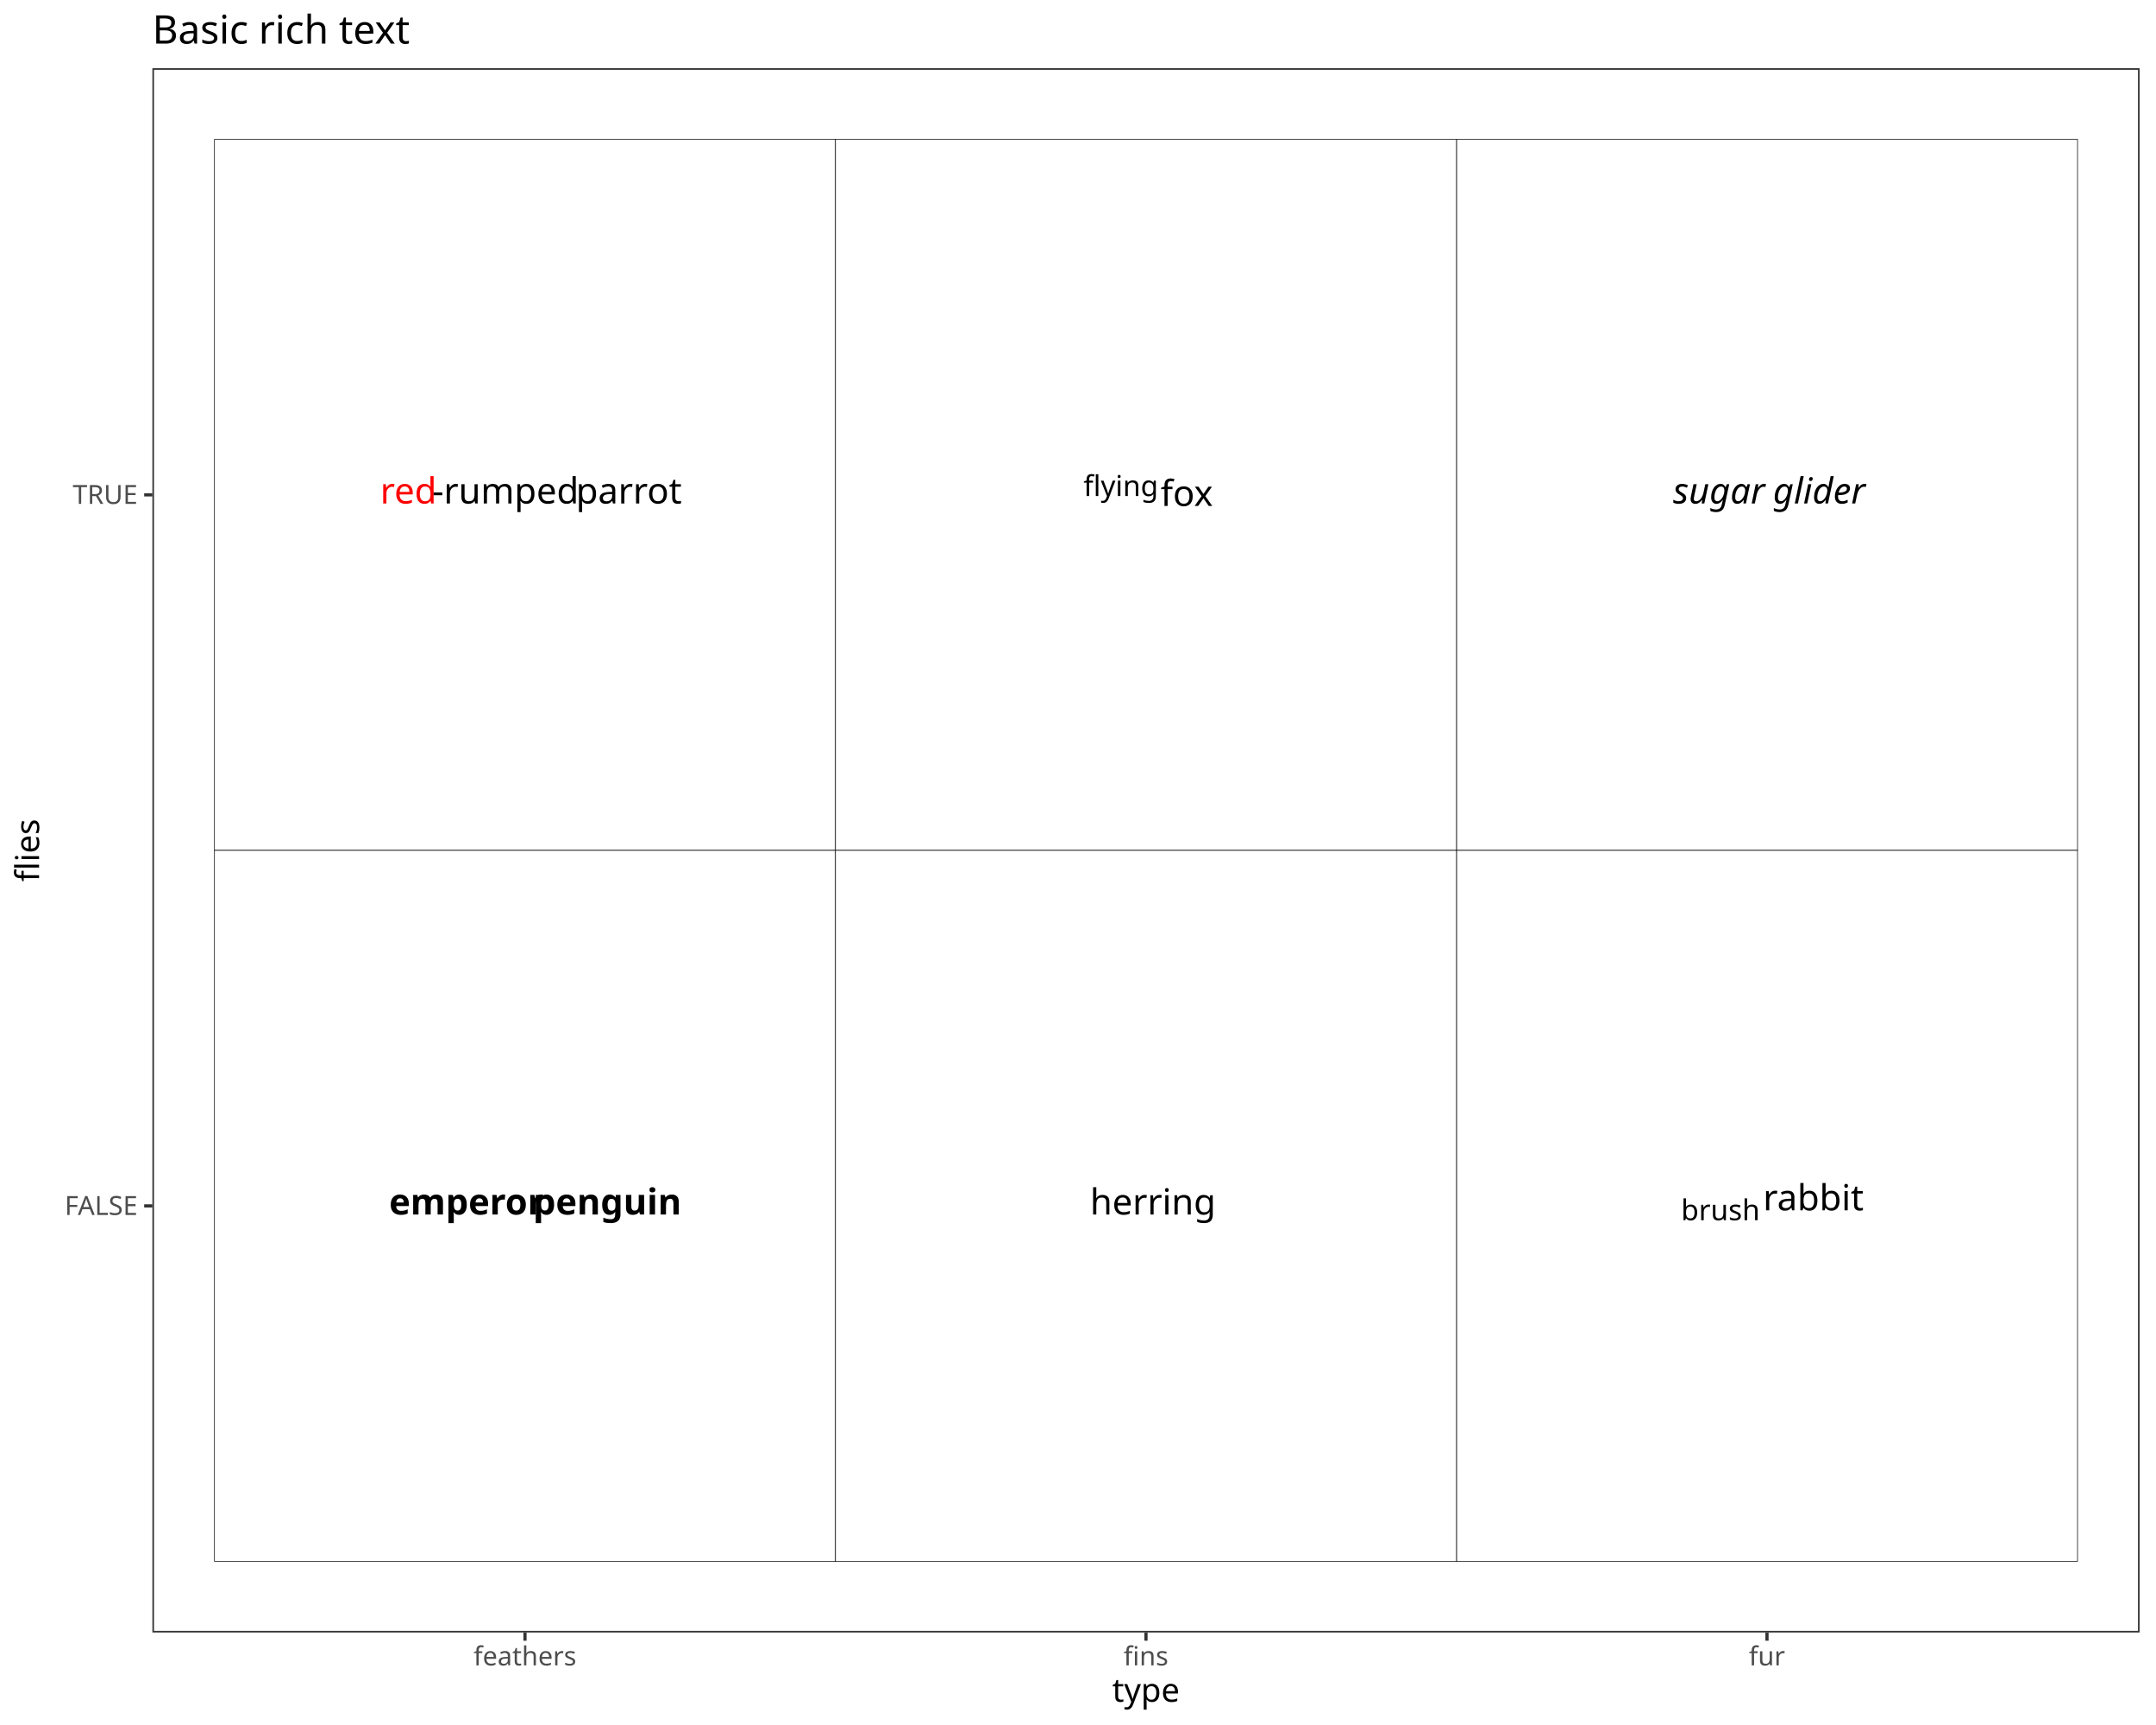
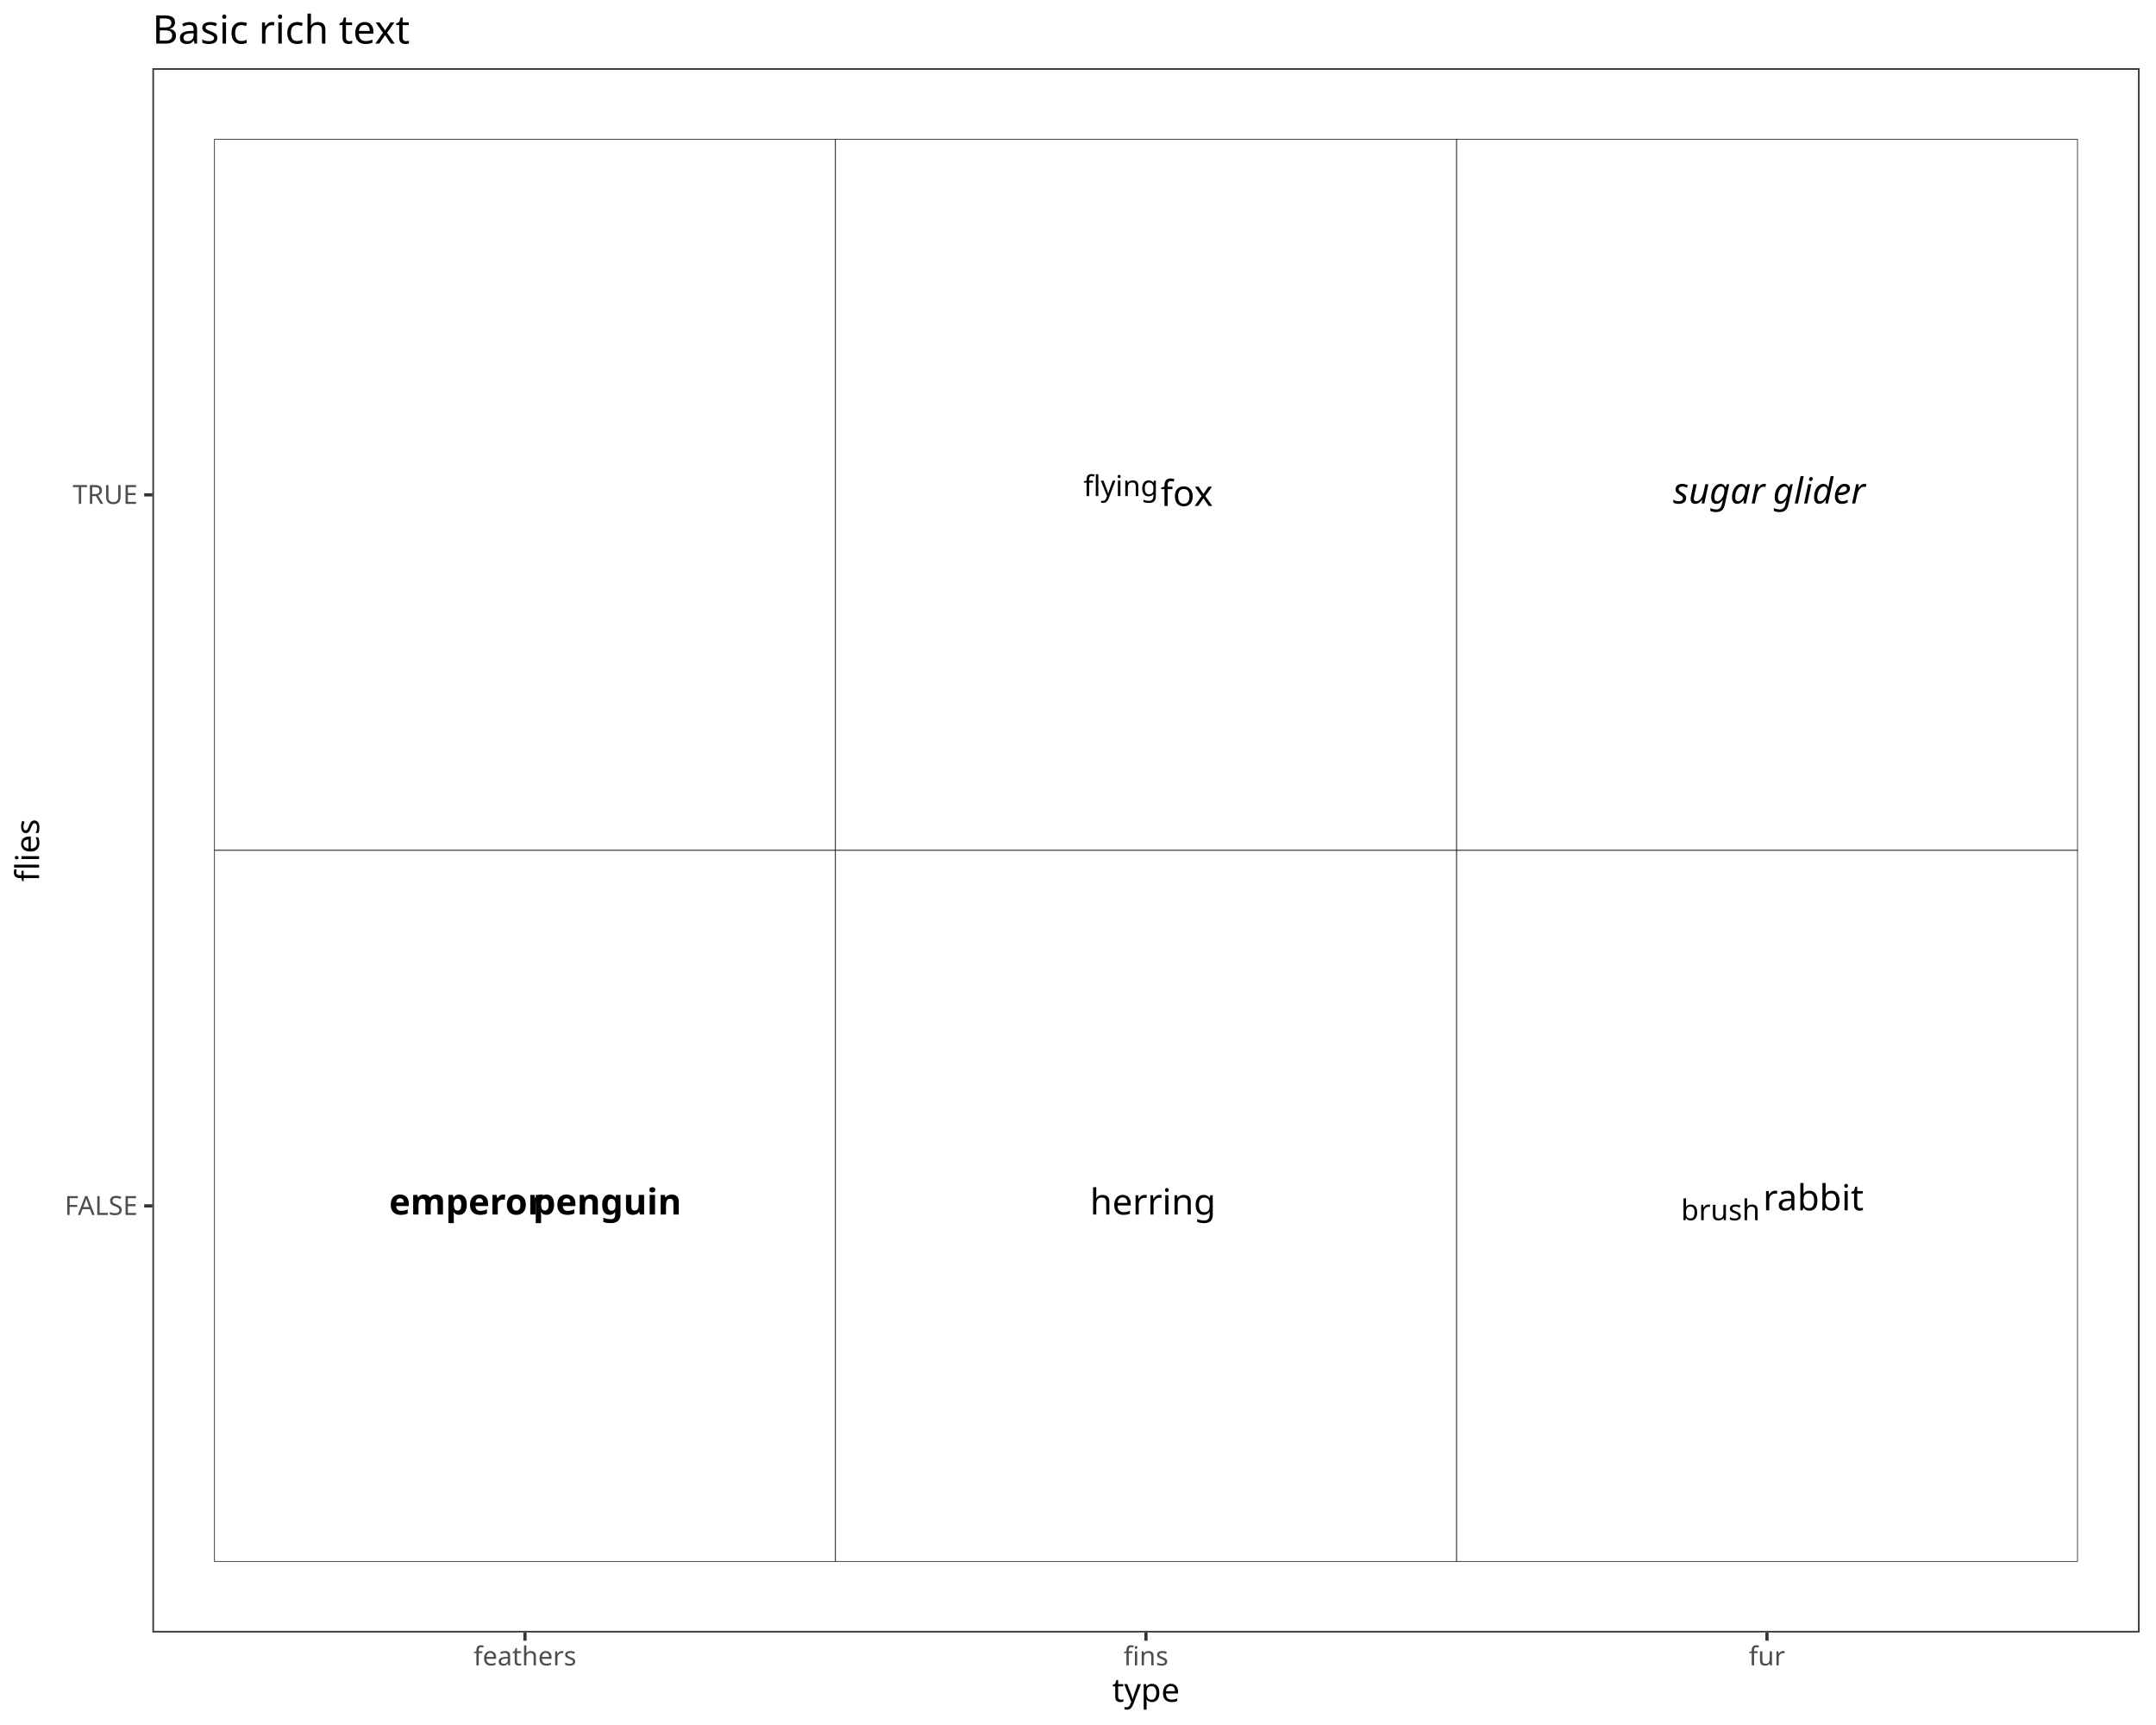
<svg xmlns="http://www.w3.org/2000/svg" class="svglite" data-engine-version="2.0" width="720.00pt" height="576.00pt" viewBox="0 0 720.00 576.00">
  <defs>
    <style type="text/css">
    .svglite line, .svglite polyline, .svglite polygon, .svglite path, .svglite rect, .svglite circle {
      fill: none;
      stroke: #000000;
      stroke-linecap: round;
      stroke-linejoin: round;
      stroke-miterlimit: 10.00;
    }
  </style>
  </defs>
  <rect width="100%" height="100%" style="stroke: none; fill: #FFFFFF;" />
  <defs>
    <clipPath id="cpMC4wMHw3MjAuMDB8MC4wMHw1NzYuMDA=">
      <rect x="0.00" y="0.00" width="720.00" height="576.00" />
    </clipPath>
  </defs>
  <g clip-path="url(#cpMC4wMHw3MjAuMDB8MC4wMHw1NzYuMDA=)">
    <rect x="0.00" y="0.00" width="720.00" height="576.00" style="stroke-width: 1.07; stroke: #FFFFFF; fill: #FFFFFF;" />
  </g>
  <defs>
    <clipPath id="cpNTAuODl8NzE0LjUyfDIyLjc4fDU0NS4xMQ==">
      <rect x="50.89" y="22.78" width="663.63" height="522.33" />
    </clipPath>
  </defs>
  <g clip-path="url(#cpNTAuODl8NzE0LjUyfDIyLjc4fDU0NS4xMQ==)">
    <rect x="50.89" y="22.78" width="663.63" height="522.33" style="stroke-width: 1.07; stroke: none; fill: #FFFFFF;" />
    <rect x="71.63" y="46.53" width="207.39" height="237.42" style="stroke-width: 0.21; stroke-linecap: square; stroke-linejoin: miter; fill: #FFFFFF;" />
    <rect x="71.63" y="283.95" width="207.39" height="237.42" style="stroke-width: 0.21; stroke-linecap: square; stroke-linejoin: miter; fill: #FFFFFF;" />
    <rect x="486.40" y="46.53" width="207.39" height="237.42" style="stroke-width: 0.21; stroke-linecap: square; stroke-linejoin: miter; fill: #FFFFFF;" />
    <rect x="486.40" y="283.95" width="207.39" height="237.42" style="stroke-width: 0.21; stroke-linecap: square; stroke-linejoin: miter; fill: #FFFFFF;" />
    <rect x="279.01" y="46.53" width="207.39" height="237.42" style="stroke-width: 0.21; stroke-linecap: square; stroke-linejoin: miter; fill: #FFFFFF;" />
    <rect x="279.01" y="283.95" width="207.39" height="237.42" style="stroke-width: 0.21; stroke-linecap: square; stroke-linejoin: miter; fill: #FFFFFF;" />
-     <text x="126.96" y="168.12" style="font-size: 12.00px; fill: #FF0000; font-family: sans;" textLength="17.34px" lengthAdjust="spacingAndGlyphs">red</text>
-     <text x="144.31" y="168.12" style="font-size: 12.00px; font-family: sans;" textLength="44.69px" lengthAdjust="spacingAndGlyphs">-rumped</text>
-     <text x="192.33" y="168.12" style="font-size: 12.00px; font-family: sans;" textLength="31.35px" lengthAdjust="spacingAndGlyphs">parrot</text>
    <text x="129.95" y="405.54" style="font-size: 12.00px; font-weight: bold; font-family: sans;" textLength="44.69px" lengthAdjust="spacingAndGlyphs">emperor</text>
    <text x="177.98" y="405.54" style="font-size: 12.00px; font-weight: bold; font-family: sans;" textLength="42.71px" lengthAdjust="spacingAndGlyphs">penguin</text>
    <text x="558.74" y="168.12" style="font-size: 12.00px; font-style: italic; font-family: sans;" textLength="30.02px" lengthAdjust="spacingAndGlyphs">sugar</text>
    <text x="592.09" y="168.12" style="font-size: 12.00px; font-style: italic; font-family: sans;" textLength="29.35px" lengthAdjust="spacingAndGlyphs">glider</text>
    <text x="561.40" y="407.44" style="font-size: 9.60px; font-family: sans;" textLength="24.02px" lengthAdjust="spacingAndGlyphs">brush</text>
    <text x="588.76" y="404.14" style="font-size: 12.00px; font-family: sans;" textLength="30.02px" lengthAdjust="spacingAndGlyphs">rabbit</text>
    <text x="361.83" y="165.64" style="font-size: 9.60px; font-family: sans;" textLength="22.41px" lengthAdjust="spacingAndGlyphs">flying</text>
    <text x="387.57" y="168.95" style="font-size: 12.00px; font-family: sans;" textLength="16.01px" lengthAdjust="spacingAndGlyphs">fox</text>
    <text x="364.03" y="405.54" style="font-size: 12.00px; font-family: sans;" textLength="37.35px" lengthAdjust="spacingAndGlyphs">herring</text>
    <rect x="50.89" y="22.78" width="663.63" height="522.33" style="stroke-width: 1.07; stroke: #333333;" />
  </g>
  <g clip-path="url(#cpMC4wMHw3MjAuMDB8MC4wMHw1NzYuMDA=)">
    <text x="45.96" y="405.69" text-anchor="end" style="font-size: 8.80px; fill: #4D4D4D; font-family: sans;" textLength="27.88px" lengthAdjust="spacingAndGlyphs">FALSE</text>
    <text x="45.96" y="168.26" text-anchor="end" style="font-size: 8.80px; fill: #4D4D4D; font-family: sans;" textLength="23.96px" lengthAdjust="spacingAndGlyphs">TRUE</text>
    <polyline points="48.15,402.66 50.89,402.66 " style="stroke-width: 1.07; stroke: #333333; stroke-linecap: butt;" />
    <polyline points="48.15,165.24 50.89,165.24 " style="stroke-width: 1.07; stroke: #333333; stroke-linecap: butt;" />
    <polyline points="175.32,547.85 175.32,545.11 " style="stroke-width: 1.07; stroke: #333333; stroke-linecap: butt;" />
    <polyline points="382.70,547.85 382.70,545.11 " style="stroke-width: 1.07; stroke: #333333; stroke-linecap: butt;" />
    <polyline points="590.09,547.85 590.09,545.11 " style="stroke-width: 1.07; stroke: #333333; stroke-linecap: butt;" />
    <text x="175.32" y="556.10" text-anchor="middle" style="font-size: 8.80px; fill: #4D4D4D; font-family: sans;" textLength="31.80px" lengthAdjust="spacingAndGlyphs">feathers</text>
    <text x="382.70" y="556.10" text-anchor="middle" style="font-size: 8.80px; fill: #4D4D4D; font-family: sans;" textLength="13.70px" lengthAdjust="spacingAndGlyphs">fins</text>
    <text x="590.09" y="556.10" text-anchor="middle" style="font-size: 8.80px; fill: #4D4D4D; font-family: sans;" textLength="10.27px" lengthAdjust="spacingAndGlyphs">fur</text>
    <text x="382.70" y="568.24" text-anchor="middle" style="font-size: 11.00px; font-family: sans;" textLength="20.80px" lengthAdjust="spacingAndGlyphs">type</text>
    <text transform="translate(13.05,283.95) rotate(-90)" text-anchor="middle" style="font-size: 11.00px; font-family: sans;" textLength="19.56px" lengthAdjust="spacingAndGlyphs">flies</text>
    <text x="50.89" y="14.56" style="font-size: 13.20px; font-family: sans;" textLength="82.18px" lengthAdjust="spacingAndGlyphs">Basic rich text</text>
  </g>
</svg>
